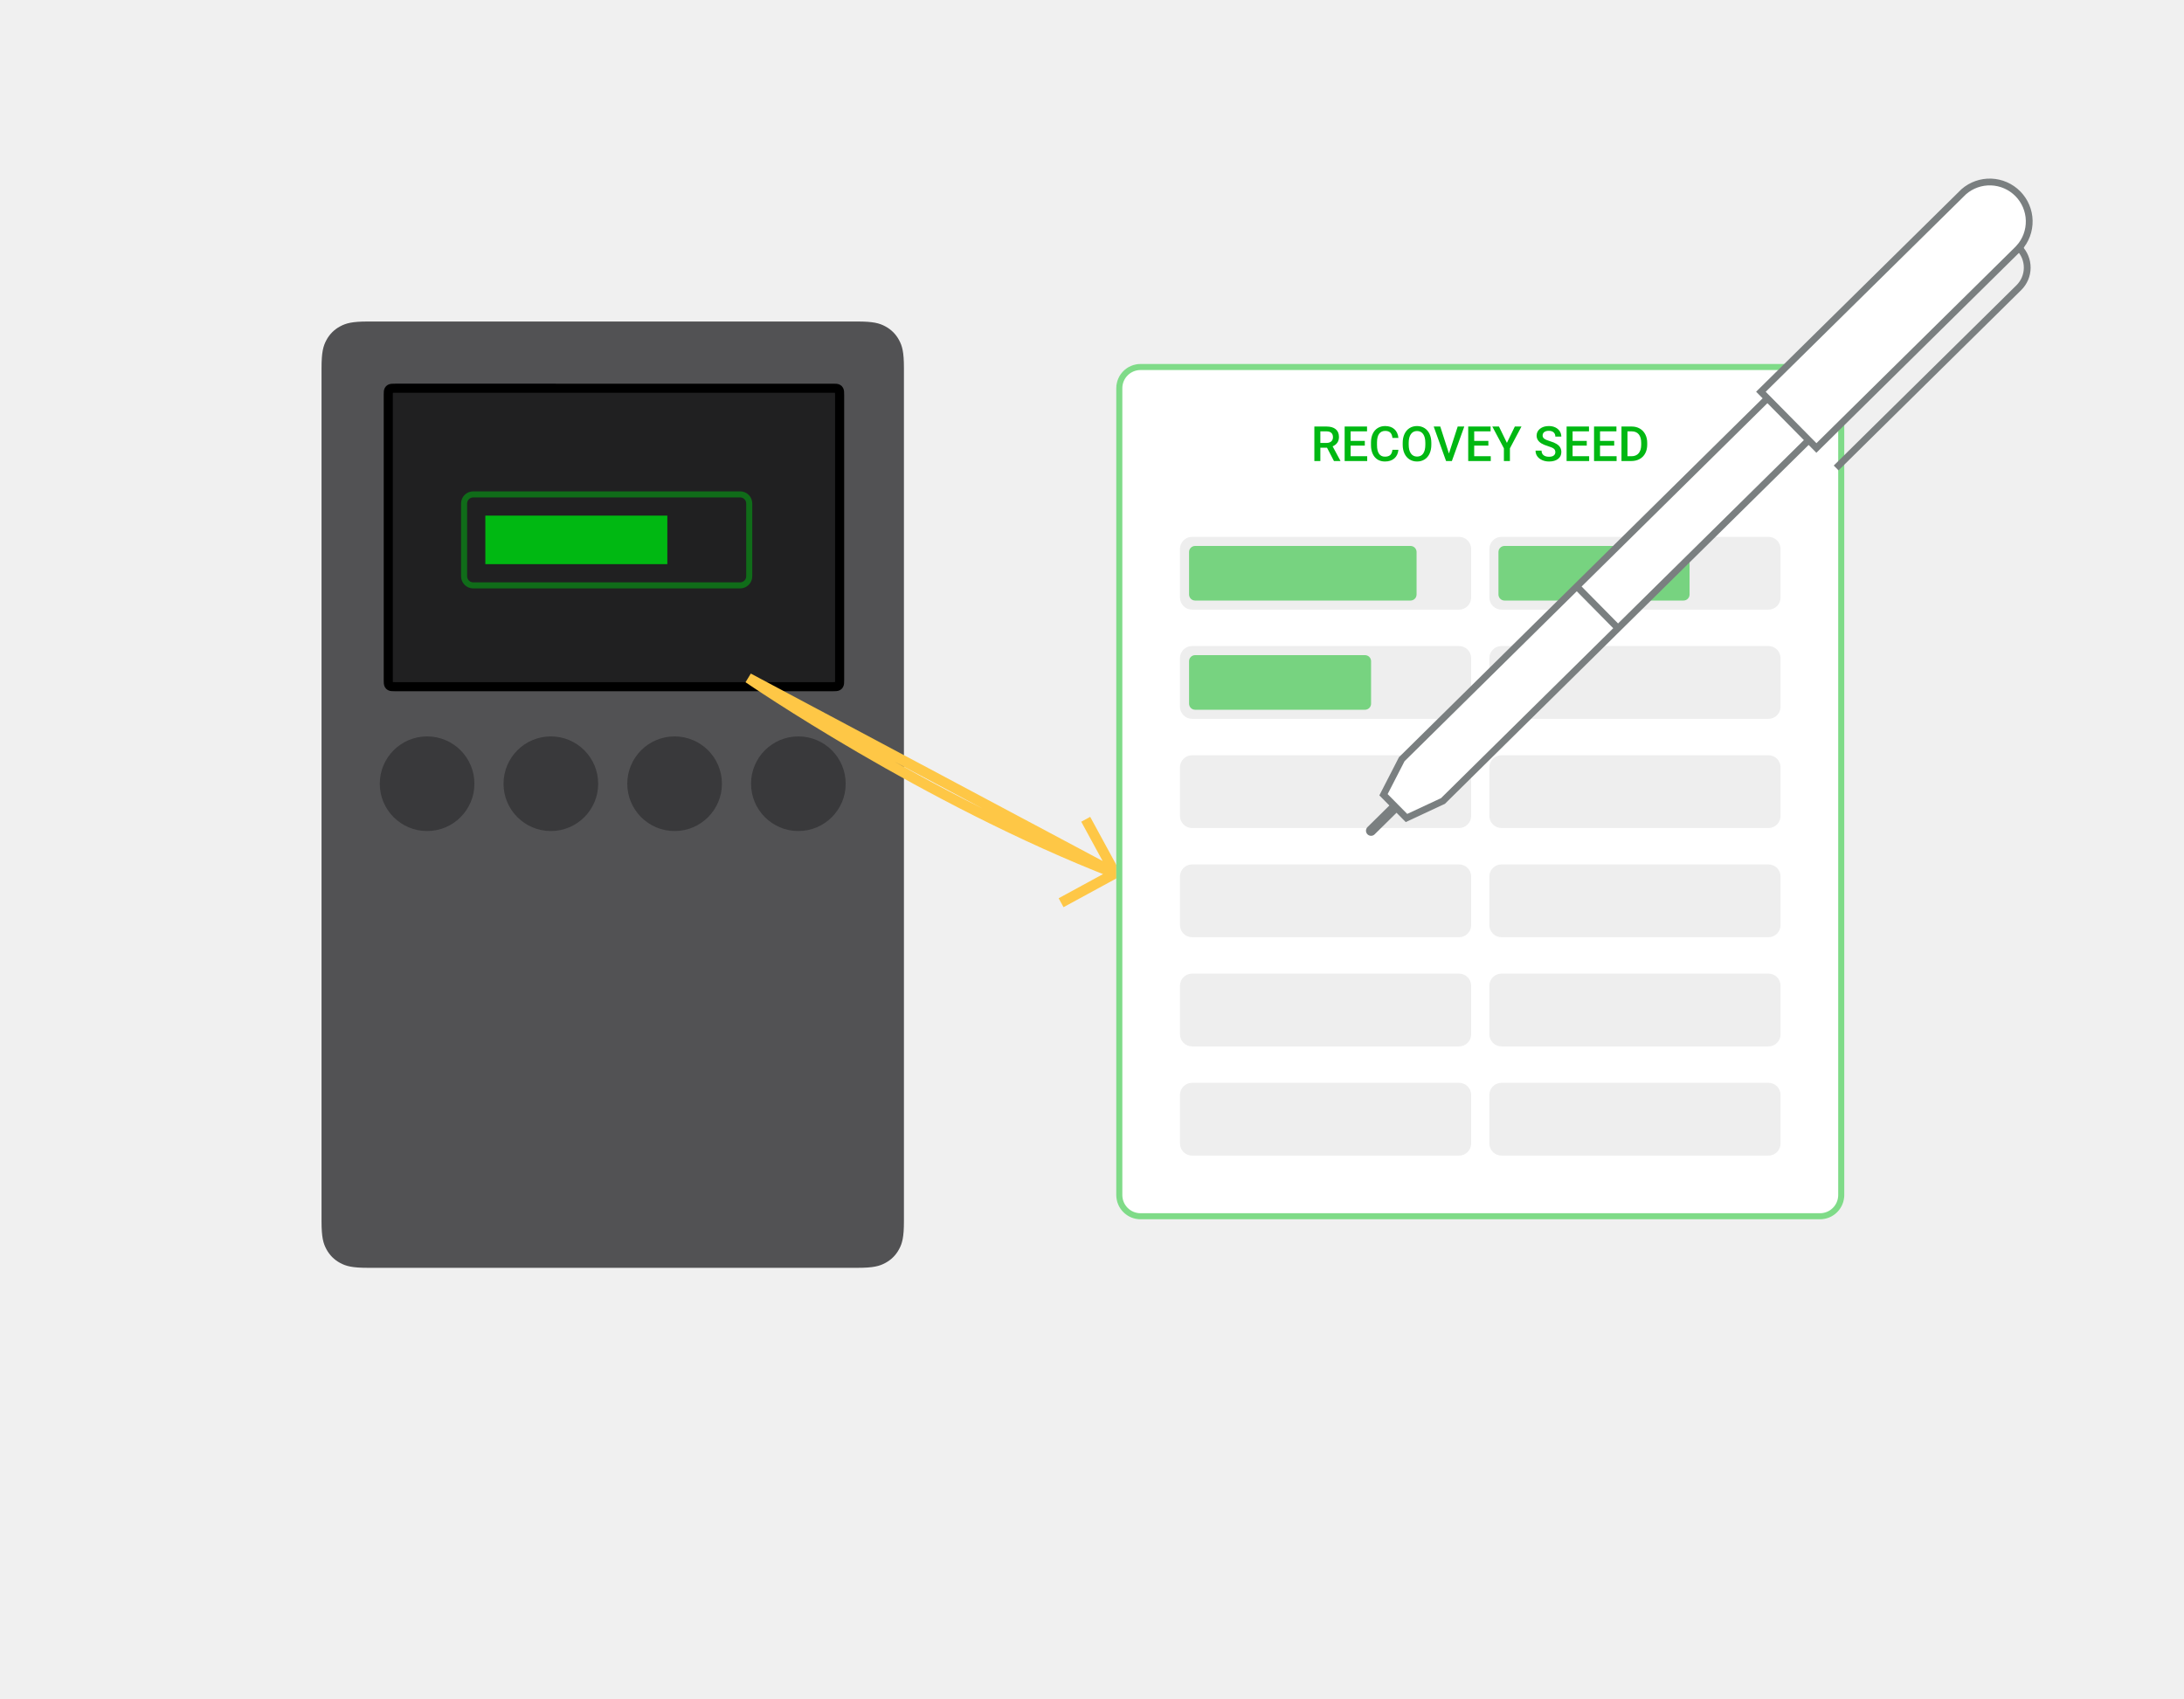
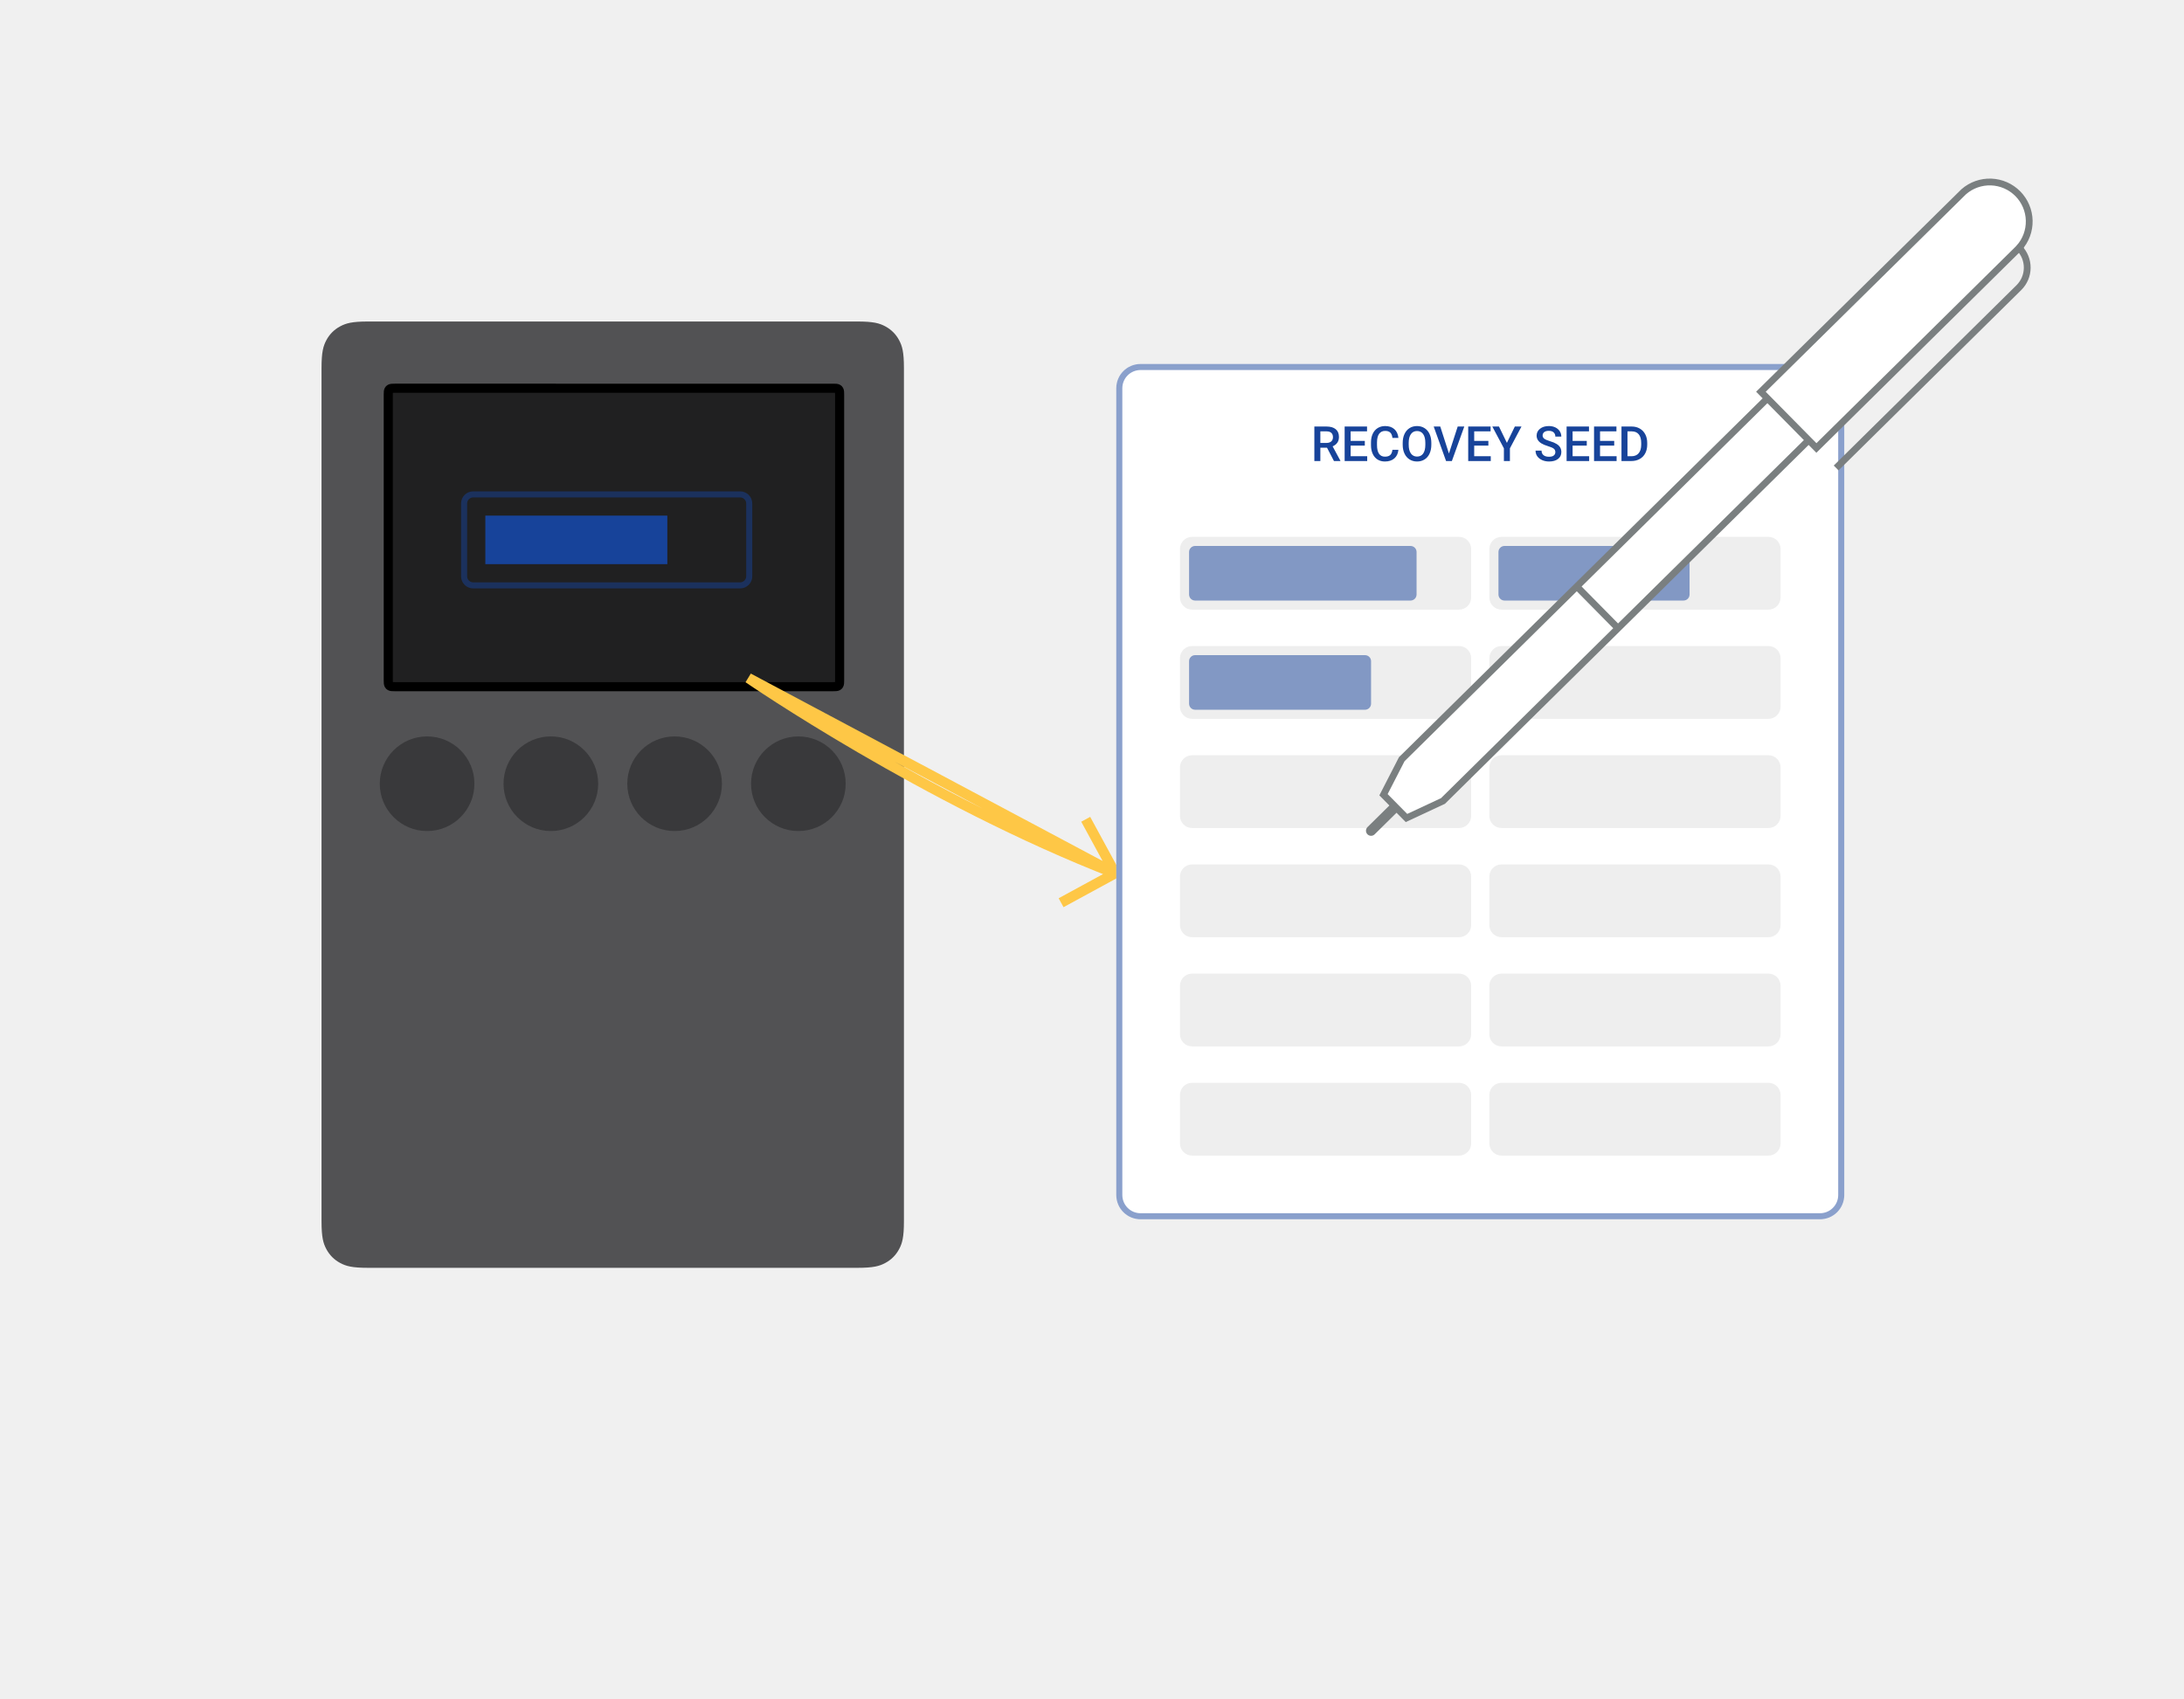
<svg xmlns="http://www.w3.org/2000/svg" width="360" height="280" viewBox="0 0 360 280" fill="none">
  <path fill-rule="evenodd" clip-rule="evenodd" d="M60.692 53H141.308C143.983 53 144.953 53.279 145.931 53.801C146.908 54.324 147.676 55.092 148.199 56.069C148.722 57.047 149 58.017 149 60.692V201.308C149 203.983 148.722 204.953 148.199 205.931C147.676 206.908 146.908 207.676 145.931 208.199C144.953 208.722 143.983 209 141.308 209H60.692C58.017 209 57.047 208.722 56.069 208.199C55.092 207.676 54.324 206.908 53.801 205.931C53.279 204.953 53 203.983 53 201.308V60.692C53 58.017 53.279 57.047 53.801 56.069C54.324 55.092 55.092 54.324 56.069 53.801C57.047 53.279 58.017 53 60.692 53Z" fill="#525254" />
  <path d="M70.401 136.997C74.708 136.997 78.201 133.504 78.201 129.197C78.201 124.889 74.708 121.397 70.401 121.397C66.093 121.397 62.601 124.889 62.601 129.197C62.601 133.504 66.093 136.997 70.401 136.997Z" fill="#39393B" />
  <path d="M90.8 136.997C95.108 136.997 98.6 133.504 98.6 129.197C98.6 124.889 95.108 121.397 90.8 121.397C86.492 121.397 83 124.889 83 129.197C83 133.504 86.492 136.997 90.8 136.997Z" fill="#39393B" />
  <path d="M111.199 136.997C115.507 136.997 118.999 133.504 118.999 129.197C118.999 124.889 115.507 121.397 111.199 121.397C106.892 121.397 103.399 124.889 103.399 129.197C103.399 133.504 106.892 136.997 111.199 136.997Z" fill="#39393B" />
  <path d="M131.599 136.997C135.907 136.997 139.399 133.504 139.399 129.197C139.399 124.889 135.907 121.397 131.599 121.397C127.291 121.397 123.799 124.889 123.799 129.197C123.799 133.504 127.291 136.997 131.599 136.997Z" fill="#39393B" />
  <path fill-rule="evenodd" clip-rule="evenodd" d="M137.381 64C137.78 64.001 137.951 64.011 138.113 64.098C138.194 64.141 138.258 64.205 138.301 64.286C138.394 64.46 138.4 64.644 138.4 65.107V112.092C138.4 112.555 138.394 112.739 138.301 112.913C138.258 112.994 138.194 113.058 138.113 113.101C137.94 113.194 137.755 113.2 137.293 113.2H65.108C64.645 113.2 64.46 113.194 64.287 113.101C64.206 113.058 64.142 112.994 64.099 112.913C64.006 112.739 64 112.555 64 112.092L64 65.018C64.001 64.62 64.012 64.448 64.099 64.286C64.142 64.205 64.206 64.141 64.287 64.098C64.46 64.005 64.645 63.999 65.108 63.999L137.381 64Z" fill="#202021" stroke="black" stroke-width="1.5" />
-   <path d="M123.5 83V95C123.5 95.828 122.828 96.5 122 96.5H78C77.172 96.5 76.5 95.828 76.5 95V83C76.5 82.172 77.172 81.5 78 81.5H122C122.828 81.5 123.5 82.172 123.5 83Z" stroke="#00B812" stroke-opacity="0.5" />
-   <path d="M80 85H110V93H80V85Z" fill="#00B812" />
+   <path d="M123.5 83V95C123.5 95.828 122.828 96.5 122 96.5H78C77.172 96.5 76.5 95.828 76.5 95V83C76.5 82.172 77.172 81.5 78 81.5H122C122.828 81.5 123.5 82.172 123.5 83Z" stroke="#17439a" stroke-opacity="0.5" />
+   <path d="M80 85H110V93H80V85Z" fill="#17439a" />
  <path d="M174.905 148.813L183.811 143.965L178.964 135.059M183.811 143.979C152.578 131.876 123.366 111.776 123.366 111.776L183.811 143.979Z" stroke="#FEC746" stroke-width="1.678" />
  <rect x="184" y="60" width="120" height="141" rx="4" fill="white" />
-   <rect x="184.5" y="60.5" width="119" height="140" rx="3.5" stroke="#00B812" stroke-opacity="0.5" />
-   <path d="M218.742 73.809H217.641V76H216.652V70.312H218.652C219.309 70.312 219.815 70.46 220.172 70.754C220.529 71.048 220.707 71.474 220.707 72.031C220.707 72.412 220.615 72.731 220.43 72.988C220.247 73.243 219.992 73.44 219.664 73.578L220.941 75.949V76H219.883L218.742 73.809ZM217.641 73.016H218.656C218.99 73.016 219.25 72.932 219.438 72.766C219.625 72.596 219.719 72.366 219.719 72.074C219.719 71.769 219.632 71.534 219.457 71.367C219.285 71.201 219.027 71.115 218.684 71.109H217.641V73.016ZM224.969 73.461H222.633V75.211H225.363V76H221.645V70.312H225.336V71.109H222.633V72.68H224.969V73.461ZM230.508 74.148C230.451 74.755 230.227 75.229 229.836 75.57C229.445 75.909 228.926 76.078 228.277 76.078C227.824 76.078 227.424 75.971 227.078 75.758C226.734 75.542 226.469 75.236 226.281 74.84C226.094 74.444 225.996 73.984 225.988 73.461V72.93C225.988 72.393 226.083 71.921 226.273 71.512C226.464 71.103 226.736 70.788 227.09 70.566C227.447 70.345 227.858 70.234 228.324 70.234C228.952 70.234 229.457 70.405 229.84 70.746C230.223 71.087 230.445 71.569 230.508 72.191H229.523C229.477 71.783 229.357 71.488 229.164 71.309C228.974 71.126 228.694 71.035 228.324 71.035C227.895 71.035 227.564 71.193 227.332 71.508C227.103 71.82 226.986 72.28 226.98 72.887V73.391C226.98 74.005 227.09 74.474 227.309 74.797C227.53 75.12 227.853 75.281 228.277 75.281C228.665 75.281 228.957 75.194 229.152 75.019C229.348 74.845 229.471 74.555 229.523 74.148H230.508ZM235.934 73.305C235.934 73.862 235.837 74.352 235.645 74.773C235.452 75.193 235.176 75.516 234.816 75.742C234.46 75.966 234.048 76.078 233.582 76.078C233.121 76.078 232.71 75.966 232.348 75.742C231.988 75.516 231.71 75.194 231.512 74.777C231.316 74.361 231.217 73.88 231.215 73.336V73.016C231.215 72.461 231.312 71.971 231.508 71.547C231.706 71.122 231.983 70.798 232.34 70.574C232.699 70.348 233.111 70.234 233.574 70.234C234.038 70.234 234.448 70.346 234.805 70.57C235.164 70.792 235.441 71.112 235.637 71.531C235.832 71.948 235.931 72.434 235.934 72.988V73.305ZM234.945 73.008C234.945 72.378 234.826 71.894 234.586 71.559C234.349 71.223 234.012 71.055 233.574 71.055C233.147 71.055 232.812 71.223 232.57 71.559C232.331 71.892 232.208 72.365 232.203 72.977V73.305C232.203 73.93 232.324 74.413 232.566 74.754C232.811 75.095 233.15 75.266 233.582 75.266C234.02 75.266 234.355 75.099 234.59 74.766C234.827 74.432 234.945 73.945 234.945 73.305V73.008ZM238.836 74.762L240.281 70.312H241.367L239.32 76H238.363L236.324 70.312H237.406L238.836 74.762ZM245.336 73.461H243V75.211H245.73V76H242.012V70.312H245.703V71.109H243V72.68H245.336V73.461ZM248.391 73.008L249.699 70.312H250.793L248.887 73.906V76H247.895V73.906L245.984 70.312H247.082L248.391 73.008ZM256.375 74.535C256.375 74.285 256.286 74.092 256.109 73.957C255.935 73.822 255.618 73.685 255.16 73.547C254.702 73.409 254.337 73.255 254.066 73.086C253.548 72.76 253.289 72.336 253.289 71.812C253.289 71.354 253.475 70.977 253.848 70.68C254.223 70.383 254.708 70.234 255.305 70.234C255.701 70.234 256.053 70.307 256.363 70.453C256.673 70.599 256.917 70.807 257.094 71.078C257.271 71.346 257.359 71.644 257.359 71.973H256.375C256.375 71.676 256.281 71.444 256.094 71.277C255.909 71.108 255.643 71.023 255.297 71.023C254.974 71.023 254.723 71.092 254.543 71.231C254.366 71.368 254.277 71.561 254.277 71.809C254.277 72.017 254.374 72.191 254.566 72.332C254.759 72.47 255.077 72.606 255.52 72.738C255.962 72.868 256.318 73.018 256.586 73.188C256.854 73.354 257.051 73.547 257.176 73.766C257.301 73.982 257.363 74.236 257.363 74.527C257.363 75.001 257.181 75.379 256.816 75.66C256.454 75.939 255.962 76.078 255.34 76.078C254.928 76.078 254.549 76.003 254.203 75.852C253.859 75.698 253.591 75.487 253.398 75.219C253.208 74.951 253.113 74.638 253.113 74.281H254.102C254.102 74.604 254.208 74.854 254.422 75.031C254.635 75.208 254.941 75.297 255.34 75.297C255.684 75.297 255.941 75.228 256.113 75.09C256.288 74.949 256.375 74.764 256.375 74.535ZM261.555 73.461H259.219V75.211H261.949V76H258.23V70.312H261.922V71.109H259.219V72.68H261.555V73.461ZM266.078 73.461H263.742V75.211H266.473V76H262.754V70.312H266.445V71.109H263.742V72.68H266.078V73.461ZM267.277 76V70.312H268.957C269.46 70.312 269.905 70.424 270.293 70.648C270.684 70.872 270.986 71.19 271.199 71.602C271.413 72.013 271.52 72.484 271.52 73.016V73.301C271.52 73.84 271.411 74.314 271.195 74.723C270.982 75.132 270.676 75.447 270.277 75.668C269.882 75.889 269.427 76 268.914 76H267.277ZM268.266 71.109V75.211H268.91C269.428 75.211 269.826 75.049 270.102 74.727C270.38 74.401 270.522 73.935 270.527 73.328V73.012C270.527 72.394 270.393 71.923 270.125 71.598C269.857 71.272 269.467 71.109 268.957 71.109H268.266Z" fill="#00B812" />
+   <rect x="184.5" y="60.5" width="119" height="140" rx="3.5" stroke="#17439a" stroke-opacity="0.5" />
+   <path d="M218.742 73.809H217.641V76H216.652V70.312H218.652C219.309 70.312 219.815 70.46 220.172 70.754C220.529 71.048 220.707 71.474 220.707 72.031C220.707 72.412 220.615 72.731 220.43 72.988C220.247 73.243 219.992 73.44 219.664 73.578L220.941 75.949V76H219.883L218.742 73.809ZM217.641 73.016H218.656C218.99 73.016 219.25 72.932 219.438 72.766C219.625 72.596 219.719 72.366 219.719 72.074C219.719 71.769 219.632 71.534 219.457 71.367C219.285 71.201 219.027 71.115 218.684 71.109H217.641V73.016ZM224.969 73.461H222.633V75.211H225.363V76H221.645V70.312H225.336V71.109H222.633V72.68H224.969V73.461ZM230.508 74.148C230.451 74.755 230.227 75.229 229.836 75.57C229.445 75.909 228.926 76.078 228.277 76.078C227.824 76.078 227.424 75.971 227.078 75.758C226.734 75.542 226.469 75.236 226.281 74.84C226.094 74.444 225.996 73.984 225.988 73.461V72.93C225.988 72.393 226.083 71.921 226.273 71.512C226.464 71.103 226.736 70.788 227.09 70.566C227.447 70.345 227.858 70.234 228.324 70.234C228.952 70.234 229.457 70.405 229.84 70.746C230.223 71.087 230.445 71.569 230.508 72.191H229.523C229.477 71.783 229.357 71.488 229.164 71.309C228.974 71.126 228.694 71.035 228.324 71.035C227.895 71.035 227.564 71.193 227.332 71.508C227.103 71.82 226.986 72.28 226.98 72.887V73.391C226.98 74.005 227.09 74.474 227.309 74.797C227.53 75.12 227.853 75.281 228.277 75.281C228.665 75.281 228.957 75.194 229.152 75.019C229.348 74.845 229.471 74.555 229.523 74.148H230.508ZM235.934 73.305C235.934 73.862 235.837 74.352 235.645 74.773C235.452 75.193 235.176 75.516 234.816 75.742C234.46 75.966 234.048 76.078 233.582 76.078C233.121 76.078 232.71 75.966 232.348 75.742C231.988 75.516 231.71 75.194 231.512 74.777C231.316 74.361 231.217 73.88 231.215 73.336V73.016C231.215 72.461 231.312 71.971 231.508 71.547C231.706 71.122 231.983 70.798 232.34 70.574C232.699 70.348 233.111 70.234 233.574 70.234C234.038 70.234 234.448 70.346 234.805 70.57C235.164 70.792 235.441 71.112 235.637 71.531C235.832 71.948 235.931 72.434 235.934 72.988V73.305ZM234.945 73.008C234.945 72.378 234.826 71.894 234.586 71.559C234.349 71.223 234.012 71.055 233.574 71.055C233.147 71.055 232.812 71.223 232.57 71.559C232.331 71.892 232.208 72.365 232.203 72.977V73.305C232.203 73.93 232.324 74.413 232.566 74.754C232.811 75.095 233.15 75.266 233.582 75.266C234.02 75.266 234.355 75.099 234.59 74.766C234.827 74.432 234.945 73.945 234.945 73.305V73.008ZM238.836 74.762L240.281 70.312H241.367L239.32 76H238.363L236.324 70.312H237.406L238.836 74.762ZM245.336 73.461H243V75.211H245.73V76H242.012V70.312H245.703V71.109H243V72.68H245.336V73.461ZM248.391 73.008L249.699 70.312H250.793L248.887 73.906V76H247.895V73.906L245.984 70.312H247.082L248.391 73.008ZM256.375 74.535C256.375 74.285 256.286 74.092 256.109 73.957C255.935 73.822 255.618 73.685 255.16 73.547C254.702 73.409 254.337 73.255 254.066 73.086C253.548 72.76 253.289 72.336 253.289 71.812C253.289 71.354 253.475 70.977 253.848 70.68C254.223 70.383 254.708 70.234 255.305 70.234C255.701 70.234 256.053 70.307 256.363 70.453C256.673 70.599 256.917 70.807 257.094 71.078C257.271 71.346 257.359 71.644 257.359 71.973H256.375C256.375 71.676 256.281 71.444 256.094 71.277C255.909 71.108 255.643 71.023 255.297 71.023C254.974 71.023 254.723 71.092 254.543 71.231C254.366 71.368 254.277 71.561 254.277 71.809C254.277 72.017 254.374 72.191 254.566 72.332C254.759 72.47 255.077 72.606 255.52 72.738C255.962 72.868 256.318 73.018 256.586 73.188C256.854 73.354 257.051 73.547 257.176 73.766C257.301 73.982 257.363 74.236 257.363 74.527C257.363 75.001 257.181 75.379 256.816 75.66C256.454 75.939 255.962 76.078 255.34 76.078C254.928 76.078 254.549 76.003 254.203 75.852C253.859 75.698 253.591 75.487 253.398 75.219C253.208 74.951 253.113 74.638 253.113 74.281H254.102C254.102 74.604 254.208 74.854 254.422 75.031C254.635 75.208 254.941 75.297 255.34 75.297C255.684 75.297 255.941 75.228 256.113 75.09C256.288 74.949 256.375 74.764 256.375 74.535ZM261.555 73.461H259.219V75.211H261.949V76H258.23V70.312H261.922V71.109H259.219V72.68H261.555V73.461ZM266.078 73.461H263.742V75.211H266.473V76H262.754V70.312H266.445V71.109H263.742V72.68H266.078V73.461ZM267.277 76V70.312H268.957C269.46 70.312 269.905 70.424 270.293 70.648C270.684 70.872 270.986 71.19 271.199 71.602C271.413 72.013 271.52 72.484 271.52 73.016V73.301C271.52 73.84 271.411 74.314 271.195 74.723C270.982 75.132 270.676 75.447 270.277 75.668C269.882 75.889 269.427 76 268.914 76H267.277ZM268.266 71.109V75.211H268.91C269.428 75.211 269.826 75.049 270.102 74.727C270.38 74.401 270.522 73.935 270.527 73.328V73.012C270.527 72.394 270.393 71.923 270.125 71.598C269.857 71.272 269.467 71.109 268.957 71.109H268.266Z" fill="#17439a" />
  <rect x="194.5" y="88.5" width="48" height="12" rx="2" fill="#EEEEEE" />
  <rect x="194.5" y="106.5" width="48" height="12" rx="2" fill="#EEEEEE" />
  <rect x="194.5" y="124.5" width="48" height="12" rx="2" fill="#EEEEEE" />
  <rect x="194.5" y="142.5" width="48" height="12" rx="2" fill="#EEEEEE" />
  <rect x="194.5" y="160.5" width="48" height="12" rx="2" fill="#EEEEEE" />
  <rect x="194.5" y="178.5" width="48" height="12" rx="2" fill="#EEEEEE" />
  <rect x="245.5" y="88.5" width="48" height="12" rx="2" fill="#EEEEEE" />
  <rect x="245.5" y="106.5" width="48" height="12" rx="2" fill="#EEEEEE" />
  <rect x="245.5" y="124.5" width="48" height="12" rx="2" fill="#EEEEEE" />
  <rect x="245.5" y="142.5" width="48" height="12" rx="2" fill="#EEEEEE" />
  <rect x="245.5" y="160.5" width="48" height="12" rx="2" fill="#EEEEEE" />
  <rect x="245.5" y="178.5" width="48" height="12" rx="2" fill="#EEEEEE" />
-   <rect x="196" y="90" width="37.5" height="9" rx="1" fill="#00B812" fill-opacity="0.5" />
-   <rect x="196" y="108" width="30" height="9" rx="1" fill="#00B812" fill-opacity="0.5" />
-   <rect x="247" y="90" width="31.5" height="9" rx="1" fill="#00B812" fill-opacity="0.5" />
+   <rect x="196" y="90" width="37.5" height="9" rx="1" fill="#17439a" fill-opacity="0.5" />
+   <rect x="196" y="108" width="30" height="9" rx="1" fill="#17439a" fill-opacity="0.5" />
+   <rect x="247" y="90" width="31.5" height="9" rx="1" fill="#17439a" fill-opacity="0.5" />
  <path d="M230.005 132.993L226 136.943Z" fill="white" />
  <path d="M230.005 132.993L226 136.943" stroke="#7A7F80" stroke-width="1.678" stroke-linecap="round" />
  <path d="M237.852 132.043L231.838 134.848L228.05 131.01L231.057 125.158L314.503 42.808L321.298 49.695L237.852 132.043ZM259.913 96.68L266.707 103.567Z" fill="white" />
  <path d="M259.913 96.68L266.707 103.567M237.852 132.043L231.838 134.848L228.05 131.01L231.057 125.158L314.503 42.808L321.298 49.695L237.852 132.043Z" stroke="#7A7F80" stroke-width="1.119" />
  <path d="M332.822 40.862C333.93 39.627 334.525 38.016 334.486 36.357C334.446 34.698 333.775 33.117 332.609 31.936C331.443 30.756 329.87 30.065 328.212 30.004C326.554 29.944 324.935 30.519 323.687 31.612L290.26 64.579L299.407 73.849L332.827 40.867L332.822 40.862V40.862Z" fill="white" stroke="#7A7F80" stroke-width="1.119" />
  <path d="M332.822 40.861C333.685 41.736 334.166 42.919 334.158 44.148C334.15 45.377 333.655 46.553 332.78 47.417L302.66 77.143" stroke="#7A7F80" stroke-width="1.119" />
</svg>
